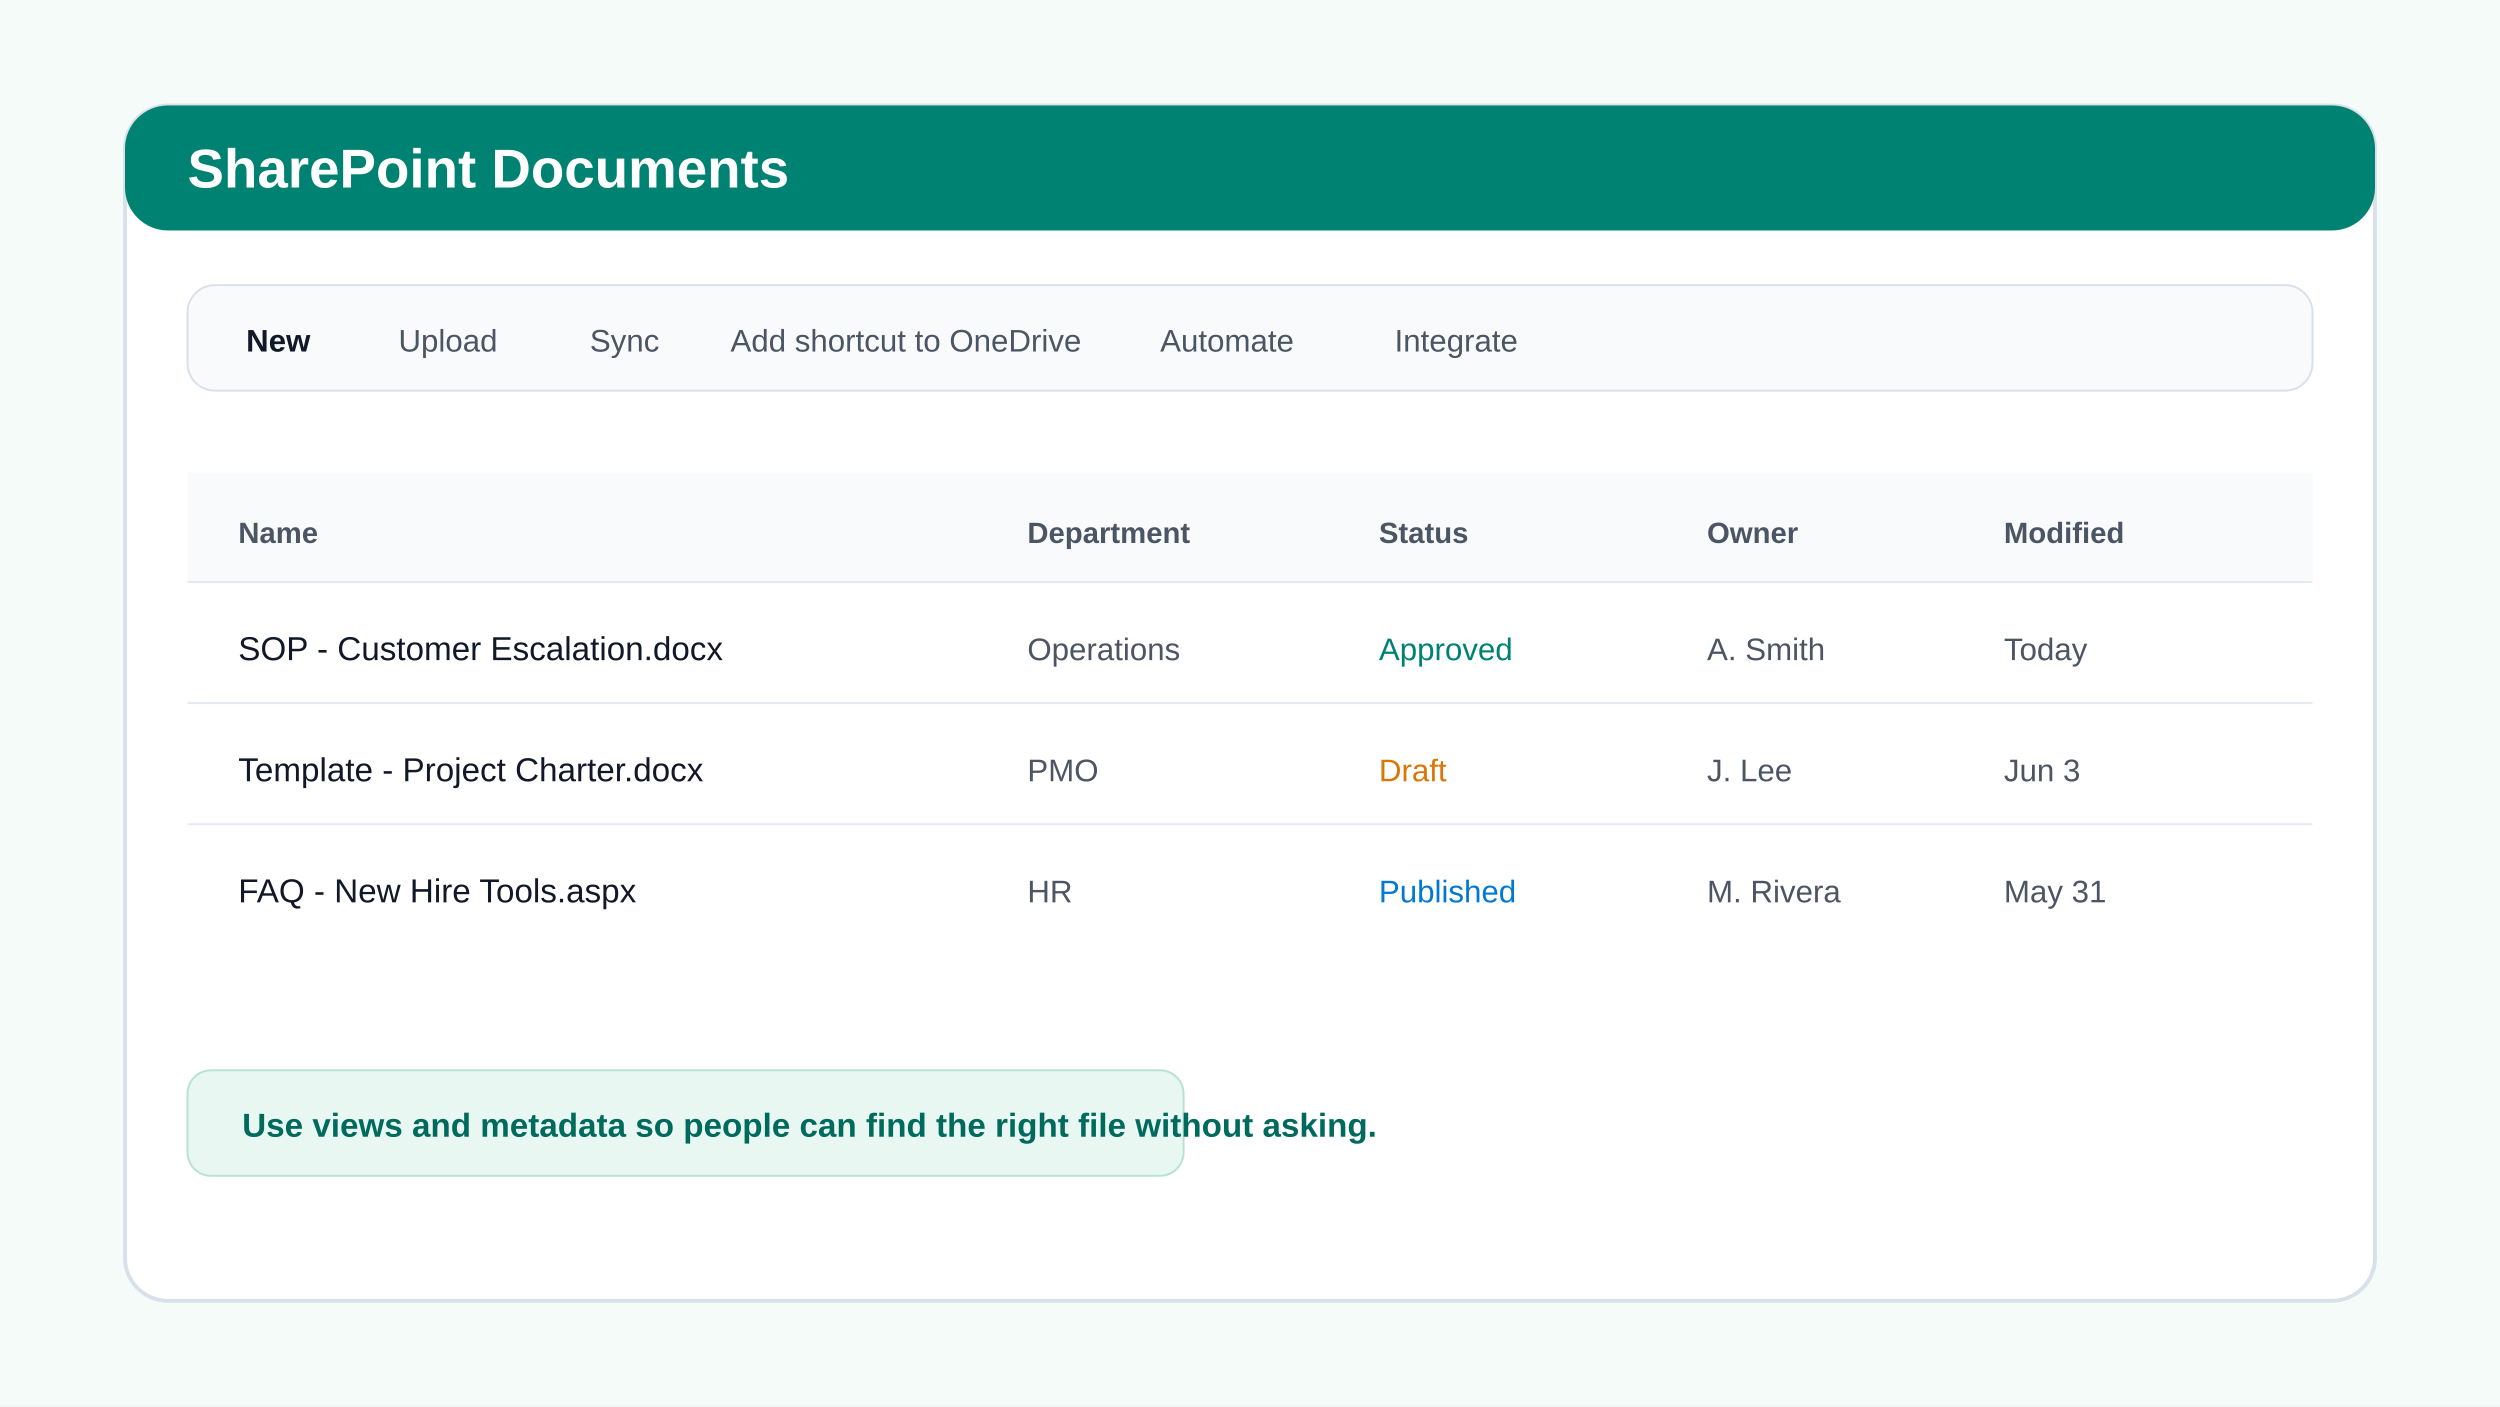
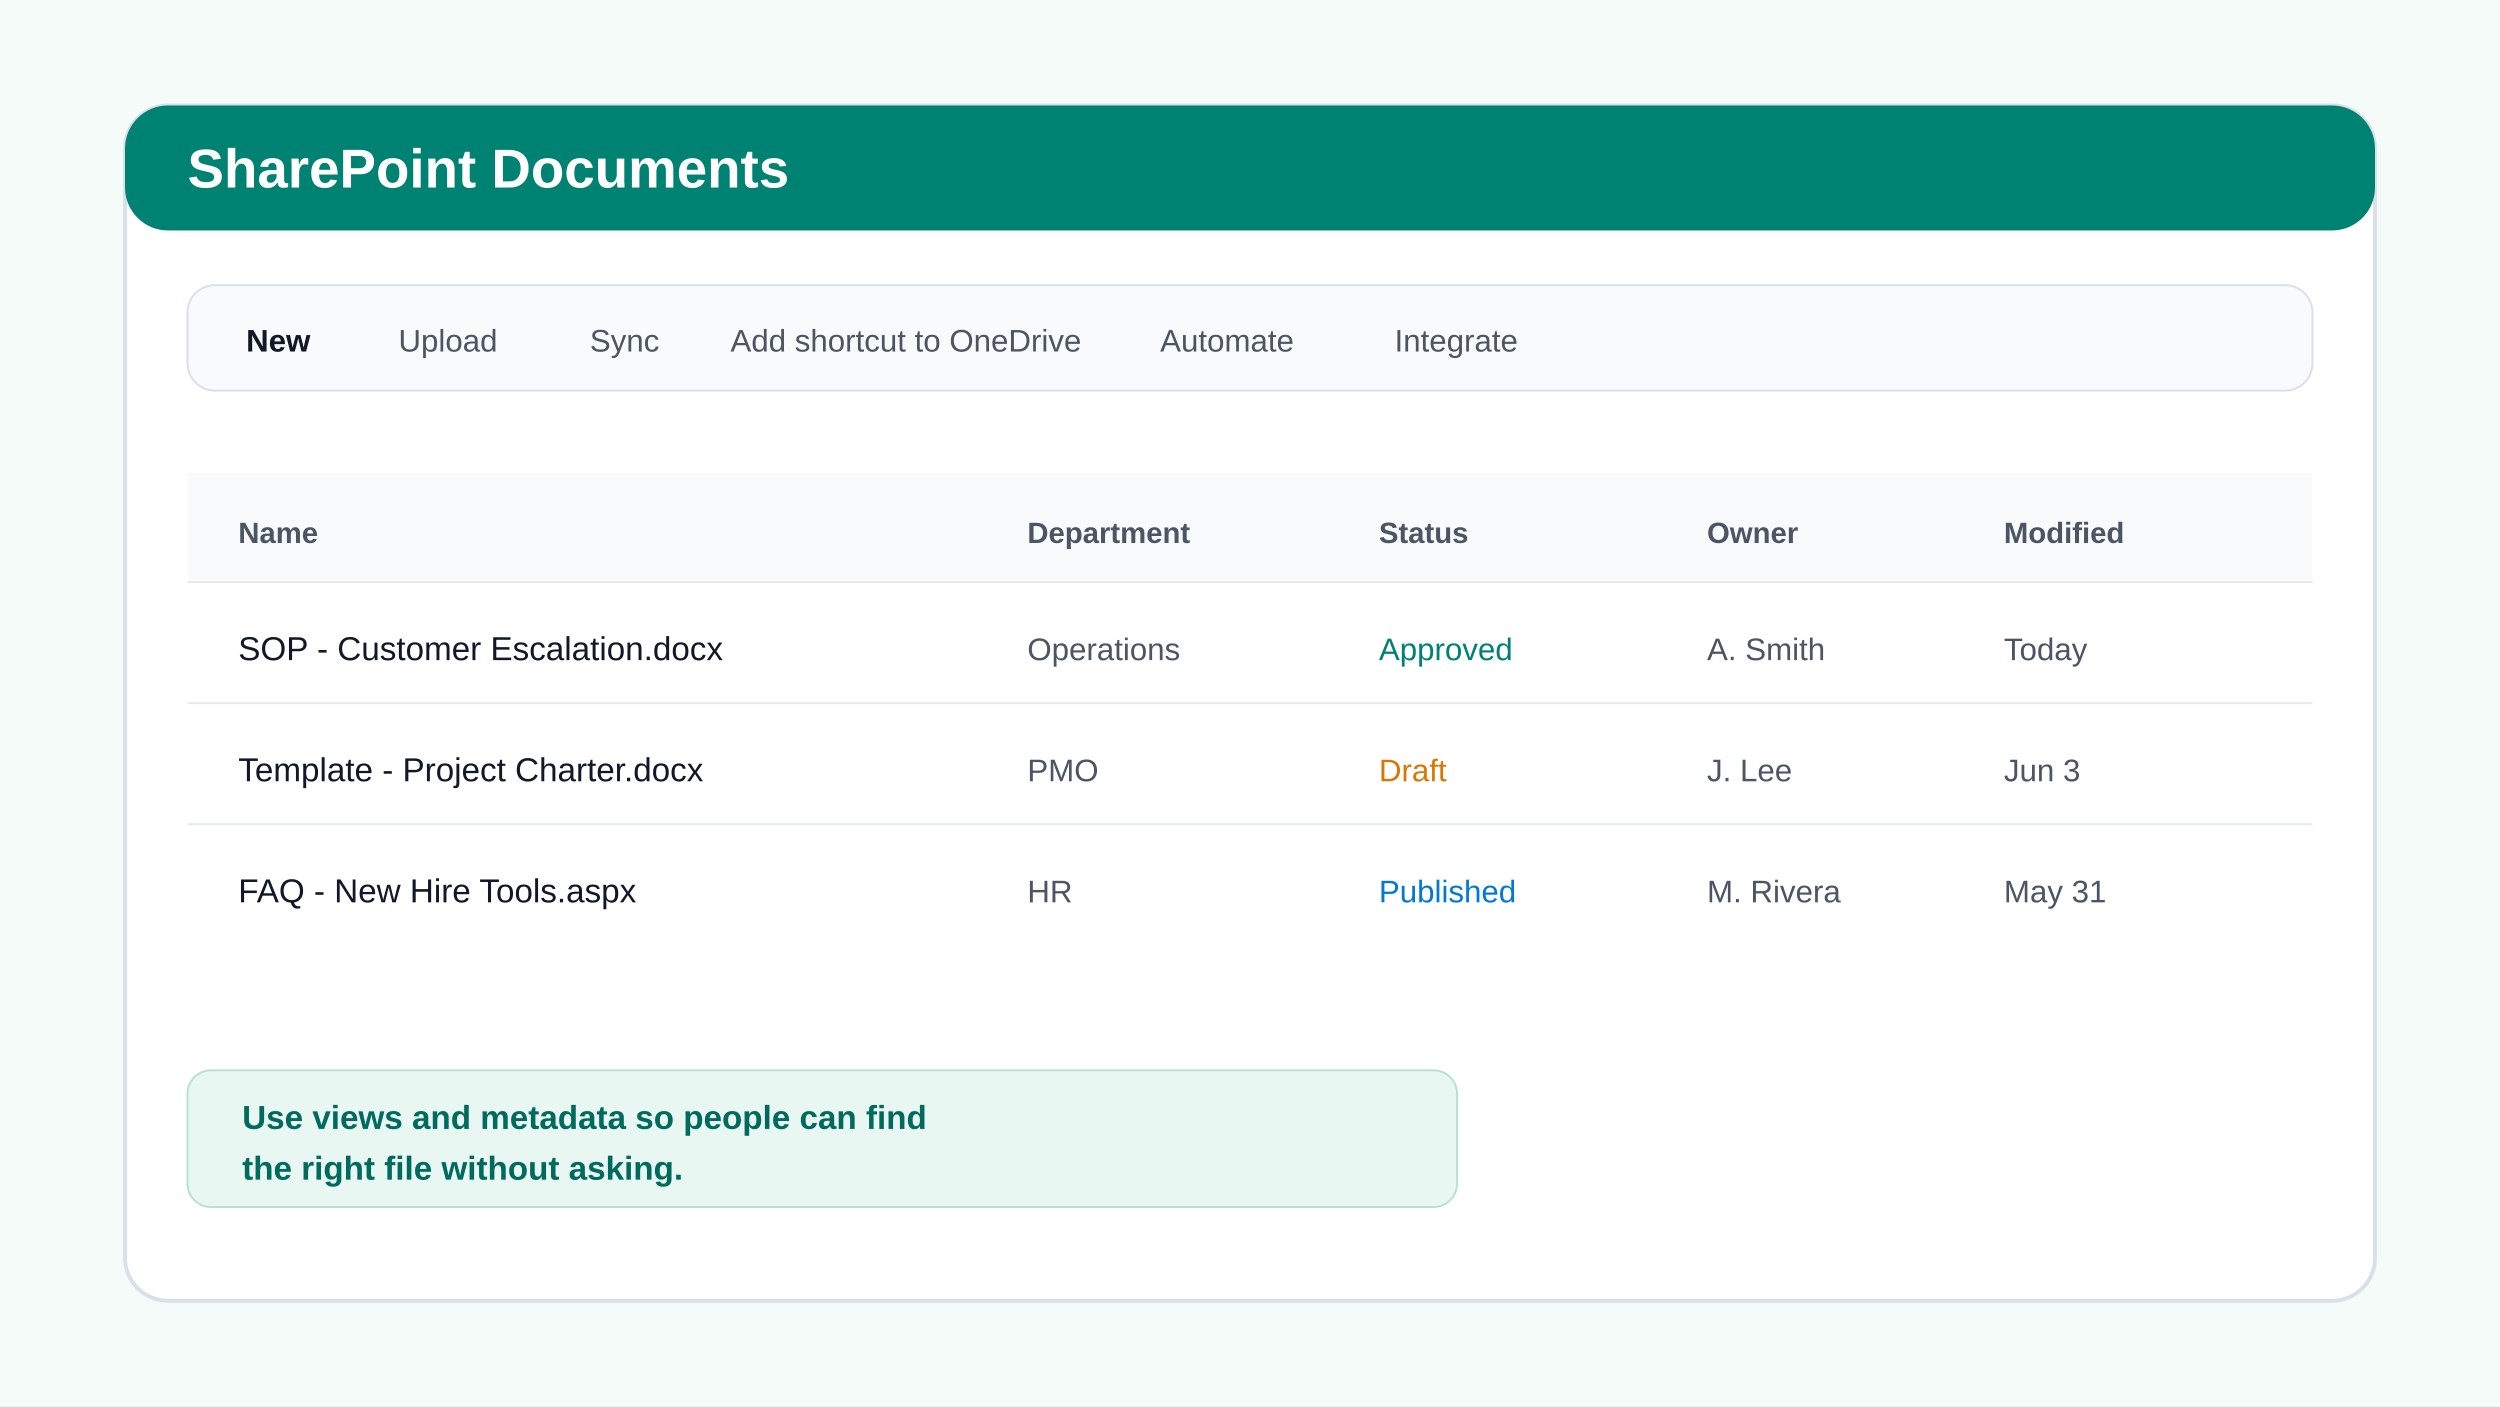
<svg xmlns="http://www.w3.org/2000/svg" viewBox="0 0 1280 720" role="img" aria-labelledby="title desc">
  <rect width="1280" height="720" fill="#f4fbf8" />
  <rect x="64" y="54" width="1152" height="612" rx="22" fill="#fff" stroke="#d8e0ea" stroke-width="2" />
  <rect x="64" y="54" width="1152" height="64" rx="22" fill="#008272" />
  <text x="96" y="96" font-family="Segoe UI, Arial, sans-serif" font-size="28" font-weight="700" fill="#fff">SharePoint Documents</text>
  <rect x="96" y="146" width="1088" height="54" rx="14" fill="#f8fafc" stroke="#d8e0ea" />
  <text x="126" y="180" font-family="Segoe UI, Arial, sans-serif" font-size="16" font-weight="700" fill="#111827">New</text>
  <text x="204" y="180" font-family="Segoe UI, Arial, sans-serif" font-size="16" fill="#4b5563">Upload</text>
  <text x="302" y="180" font-family="Segoe UI, Arial, sans-serif" font-size="16" fill="#4b5563">Sync</text>
  <text x="374" y="180" font-family="Segoe UI, Arial, sans-serif" font-size="16" fill="#4b5563">Add shortcut to OneDrive</text>
  <text x="594" y="180" font-family="Segoe UI, Arial, sans-serif" font-size="16" fill="#4b5563">Automate</text>
  <text x="714" y="180" font-family="Segoe UI, Arial, sans-serif" font-size="16" fill="#4b5563">Integrate</text>
  <g transform="translate(96 242)" font-family="Segoe UI, Arial, sans-serif">
    <rect width="1088" height="56" fill="#f8fafc" />
    <text x="26" y="36" font-size="15" font-weight="700" fill="#4b5563">Name</text>
    <text x="430" y="36" font-size="15" font-weight="700" fill="#4b5563">Department</text>
    <text x="610" y="36" font-size="15" font-weight="700" fill="#4b5563">Status</text>
    <text x="778" y="36" font-size="15" font-weight="700" fill="#4b5563">Owner</text>
    <text x="930" y="36" font-size="15" font-weight="700" fill="#4b5563">Modified</text>
    <line y1="56" x2="1088" y2="56" stroke="#e5e9f2" />
    <g transform="translate(0 56)">
      <text x="26" y="40" font-size="17" fill="#111827">SOP - Customer Escalation.docx</text>
      <text x="430" y="40" font-size="16" fill="#4b5563">Operations</text>
      <text x="610" y="40" font-size="16" fill="#008272">Approved</text>
      <text x="778" y="40" font-size="16" fill="#4b5563">A. Smith</text>
      <text x="930" y="40" font-size="16" fill="#4b5563">Today</text>
      <line y1="62" x2="1088" y2="62" stroke="#e5e9f2" />
    </g>
    <g transform="translate(0 118)">
      <text x="26" y="40" font-size="17" fill="#111827">Template - Project Charter.docx</text>
      <text x="430" y="40" font-size="16" fill="#4b5563">PMO</text>
      <text x="610" y="40" font-size="16" fill="#d97706">Draft</text>
      <text x="778" y="40" font-size="16" fill="#4b5563">J. Lee</text>
      <text x="930" y="40" font-size="16" fill="#4b5563">Jun 3</text>
      <line y1="62" x2="1088" y2="62" stroke="#e5e9f2" />
    </g>
    <g transform="translate(0 180)">
      <text x="26" y="40" font-size="17" fill="#111827">FAQ - New Hire Tools.aspx</text>
      <text x="430" y="40" font-size="16" fill="#4b5563">HR</text>
      <text x="610" y="40" font-size="16" fill="#0078d4">Published</text>
      <text x="778" y="40" font-size="16" fill="#4b5563">M. Rivera</text>
      <text x="930" y="40" font-size="16" fill="#4b5563">May 31</text>
    </g>
  </g>
-   <rect x="96" y="548" width="510" height="54" rx="12" fill="#e8f7f2" stroke="#b8e1d6" />
-   <text x="124" y="582" font-family="Segoe UI, Arial, sans-serif" font-size="17" font-weight="700" fill="#006b5d">Use views and metadata so people can find the right file without asking.</text>
+   <rect x="96" y="548" width="650" height="70" rx="12" fill="#e8f7f2" stroke="#b8e1d6" />
+   <text x="124" y="578" font-family="Segoe UI, Arial, sans-serif" font-size="17" font-weight="700" fill="#006b5d">Use views and metadata so people can find</text>
+   <text x="124" y="604" font-family="Segoe UI, Arial, sans-serif" font-size="17" font-weight="700" fill="#006b5d">the right file without asking.</text>
</svg>
